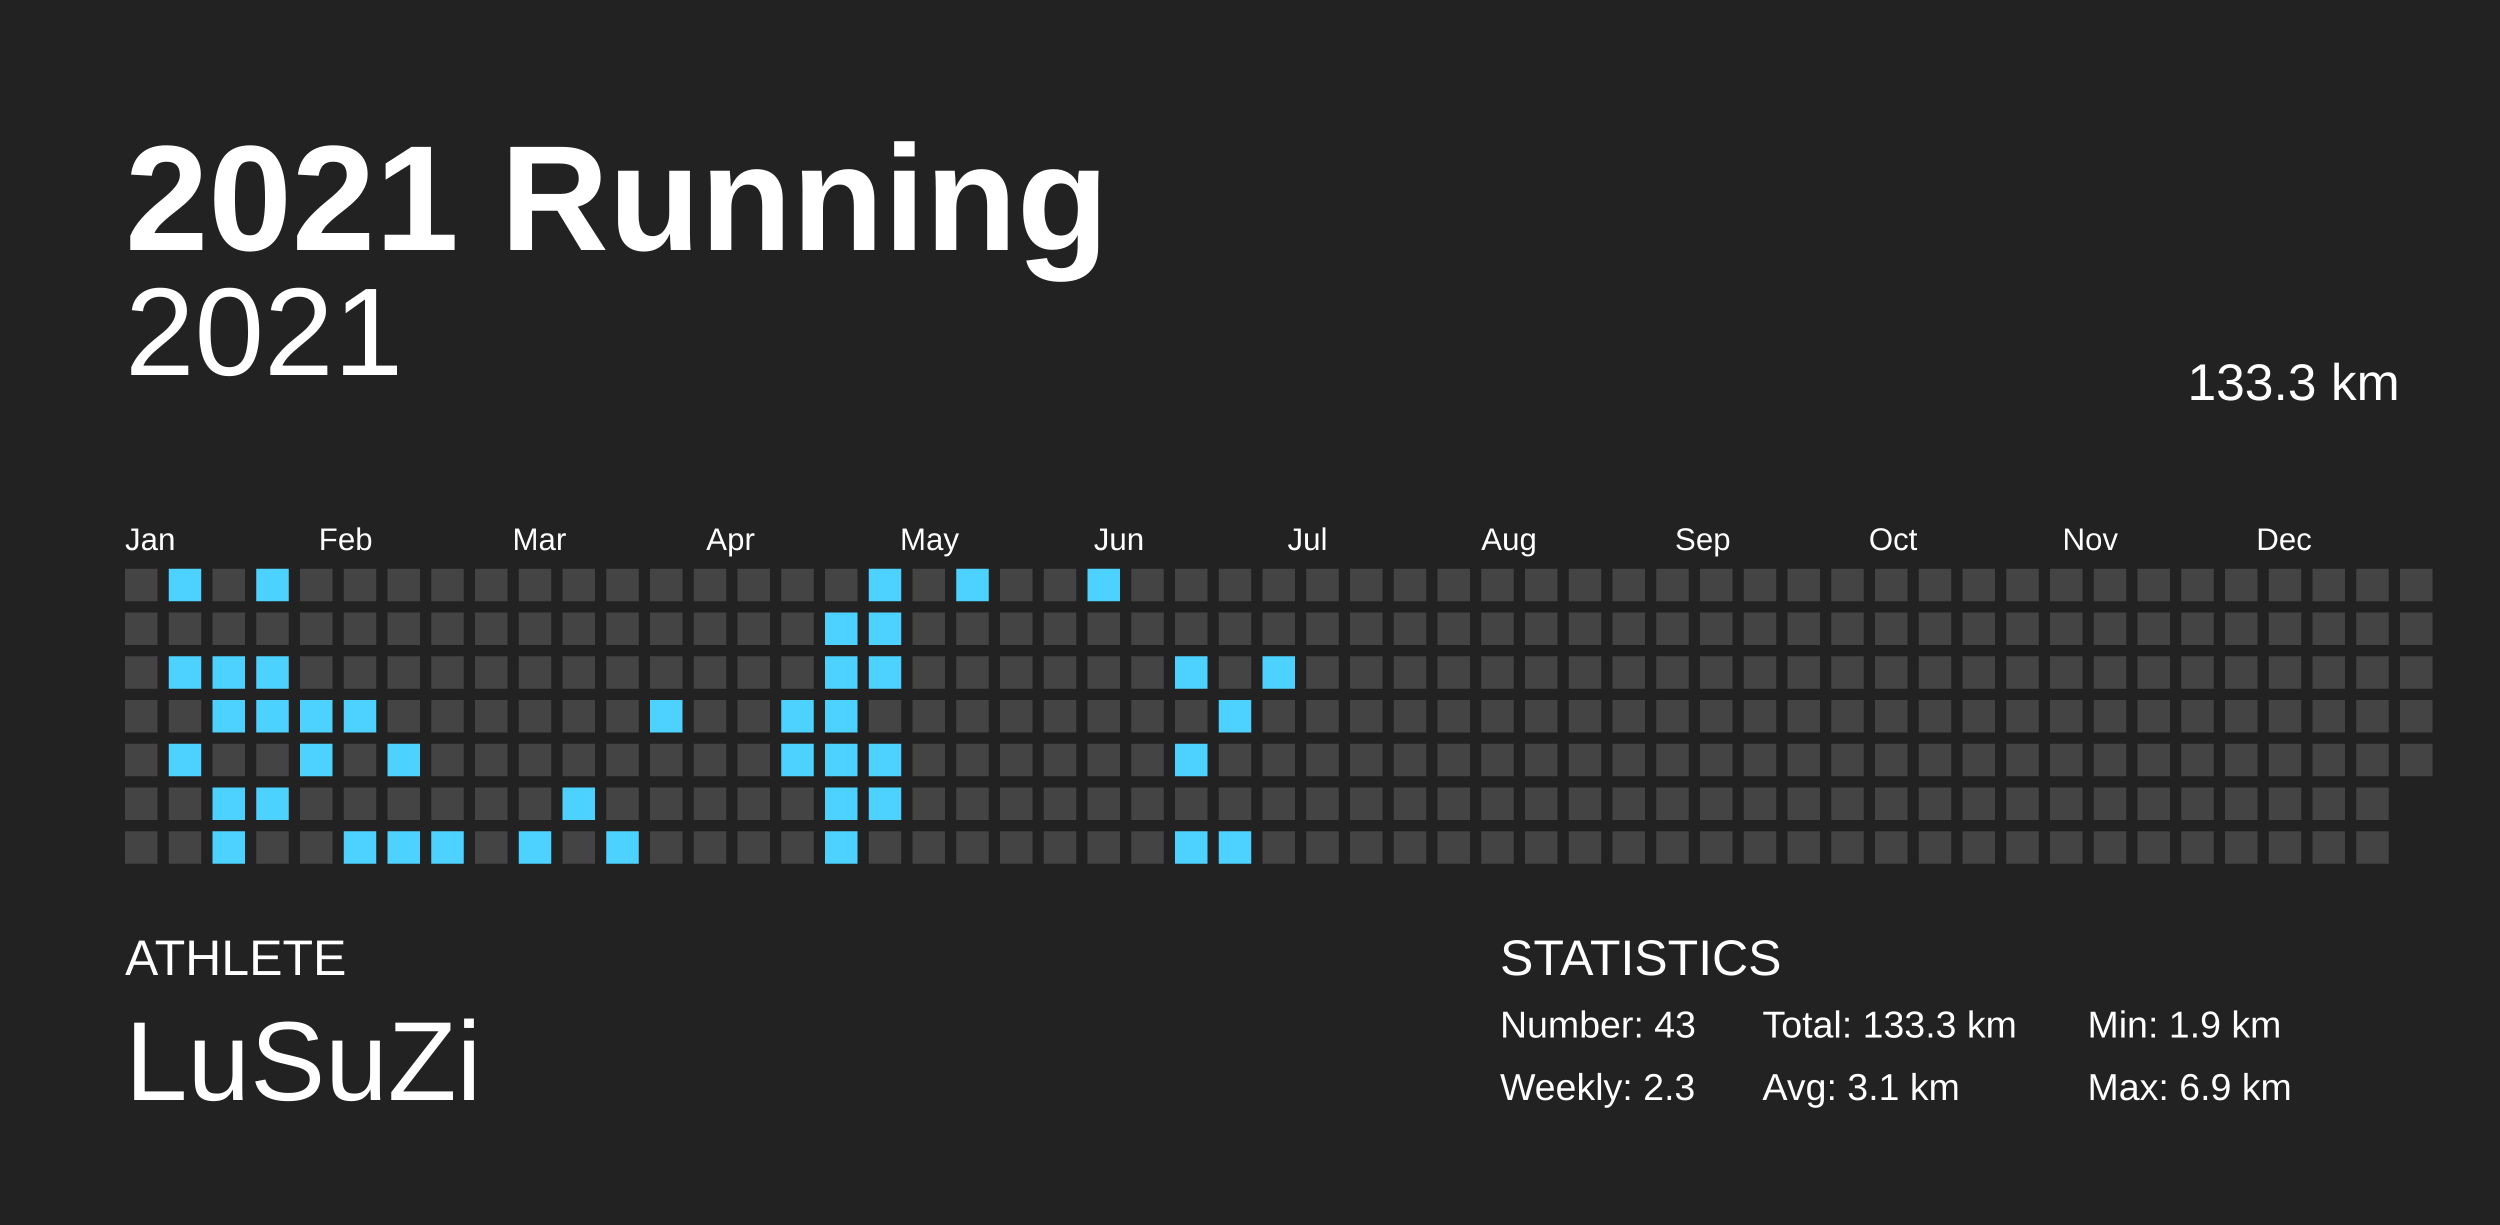
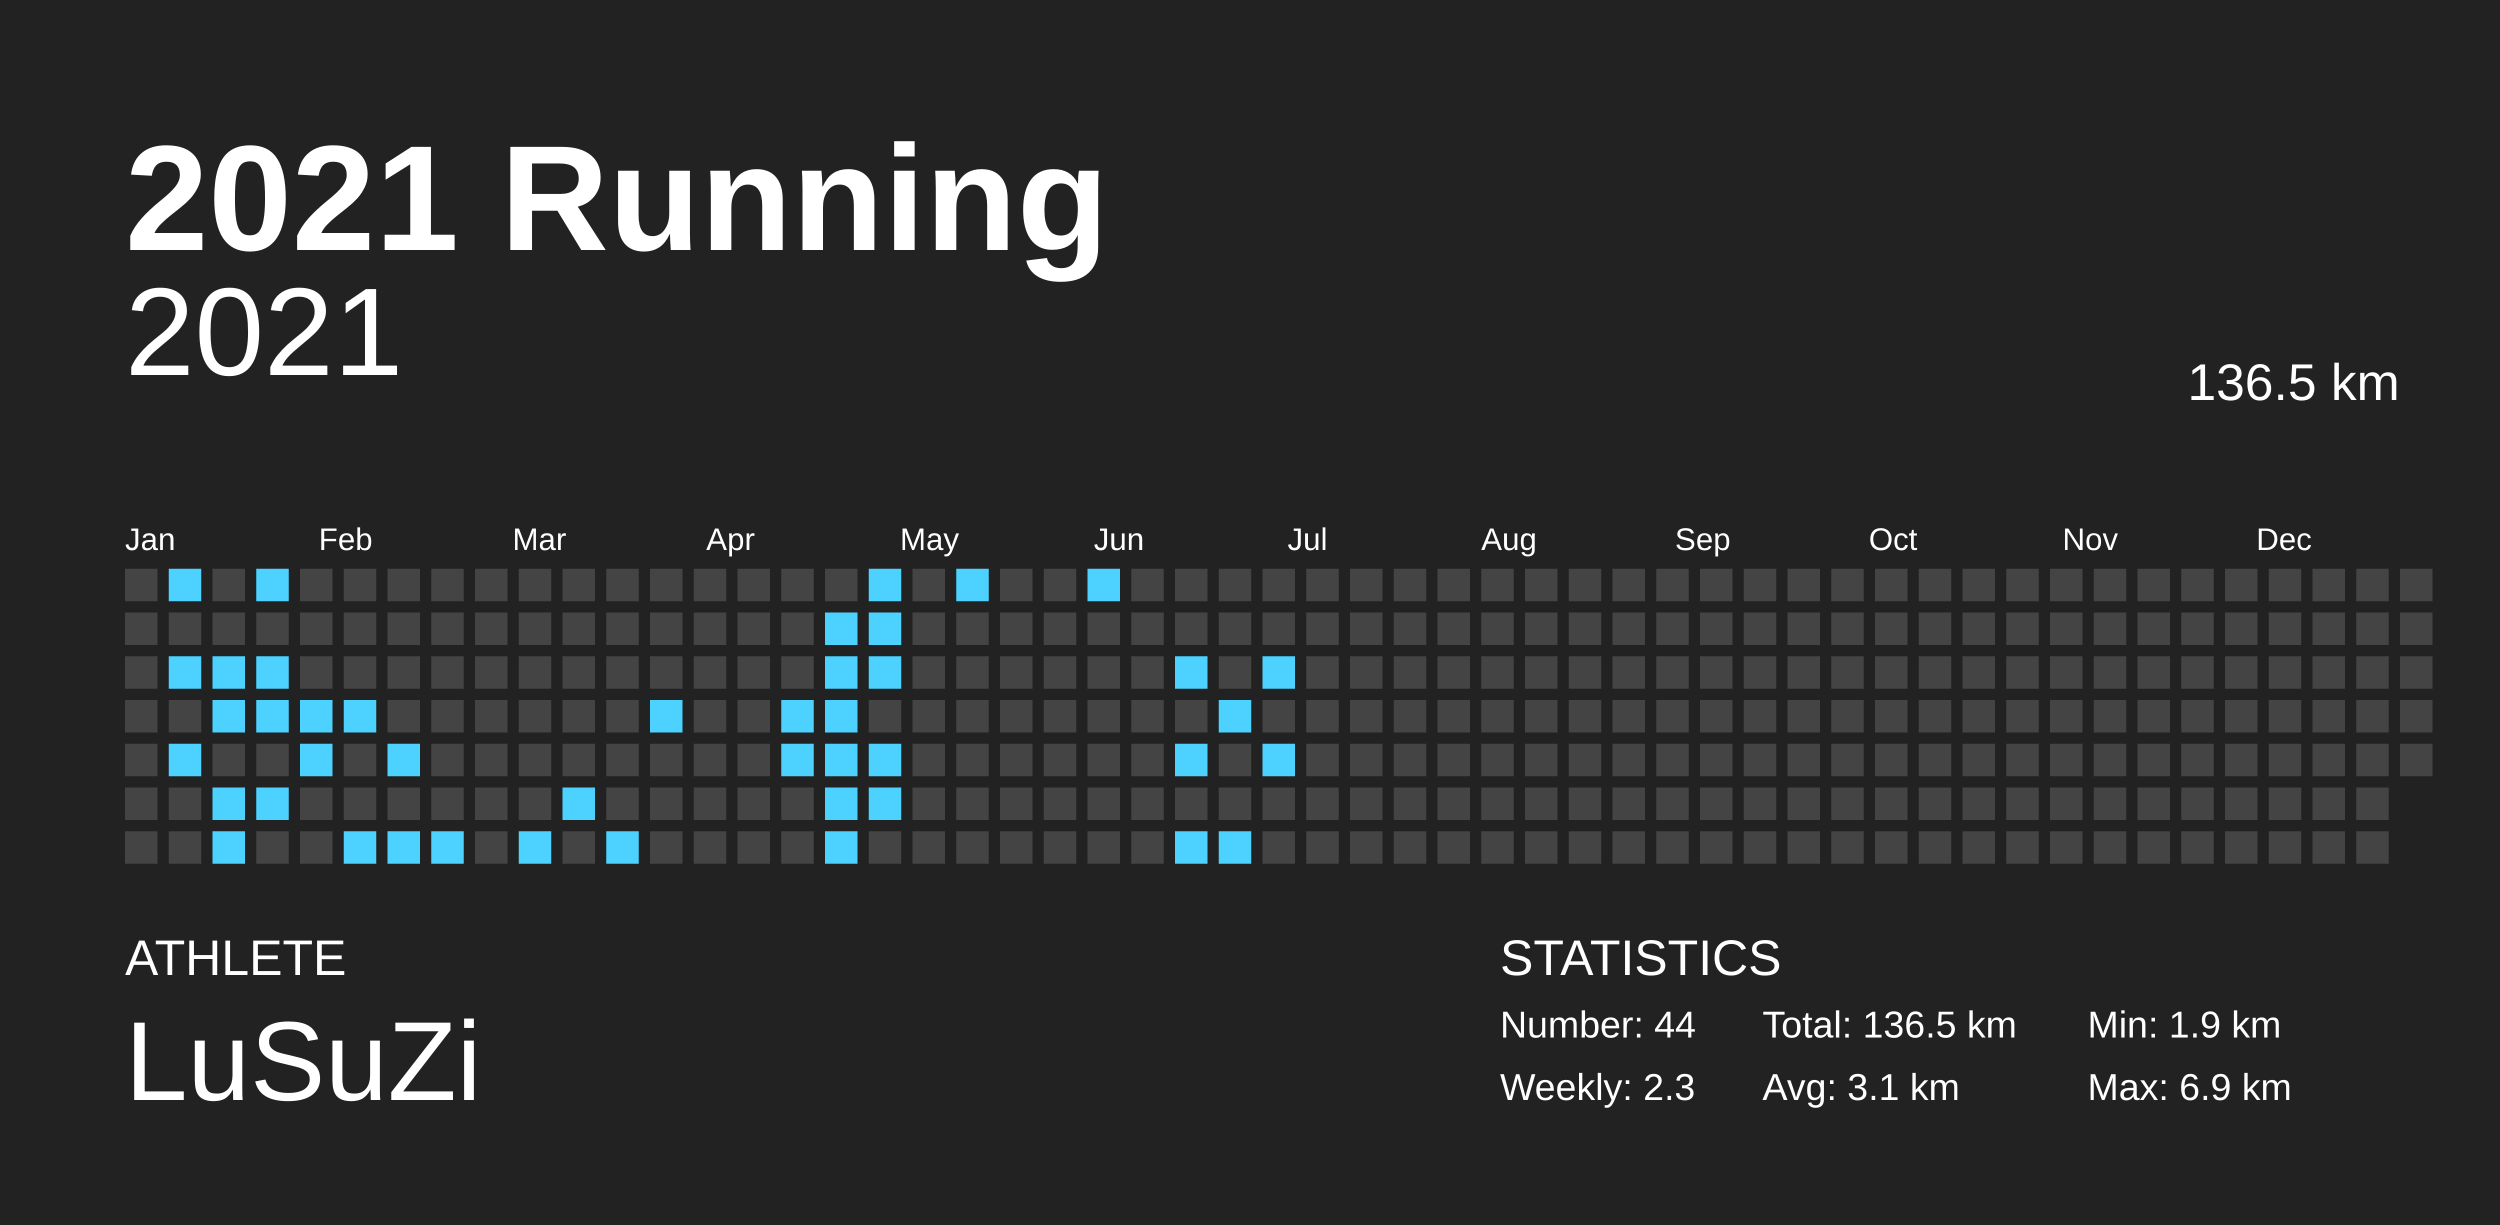
<svg xmlns="http://www.w3.org/2000/svg" baseProfile="full" height="98mm" version="1.1" viewBox="0,0,200,98" width="200mm">
  <defs />
  <rect fill="#222222" height="98" width="200" x="0" y="0" />
  <text fill="#FFFFFF" style="font-size:12px; font-family:Arial; font-weight:bold;" x="10" y="20">2021 Running</text>
  <text fill="#FFFFFF" style="font-size:4px; font-family:Arial" x="10" y="78">ATHLETE</text>
  <text fill="#FFFFFF" style="font-size:9px; font-family:Arial" x="10" y="88">LuSuZi</text>
  <text fill="#FFFFFF" style="font-size:4px; font-family:Arial" x="120" y="78">STATISTICS</text>
-   <text fill="#FFFFFF" style="font-size:3px; font-family:Arial" x="120" y="83">Number: 43</text>
+   <text fill="#FFFFFF" style="font-size:3px; font-family:Arial" x="120" y="83">Number: 44</text>
  <text fill="#FFFFFF" style="font-size:3px; font-family:Arial" x="120" y="88">Weekly: 2.3</text>
-   <text fill="#FFFFFF" style="font-size:3px; font-family:Arial" x="141" y="83">Total: 133.3 km</text>
+   <text fill="#FFFFFF" style="font-size:3px; font-family:Arial" x="141" y="83">Total: 136.5 km</text>
  <text fill="#FFFFFF" style="font-size:3px; font-family:Arial" x="141" y="88">Avg: 3.1 km</text>
  <text fill="#FFFFFF" style="font-size:3px; font-family:Arial" x="167" y="83">Min: 1.9 km</text>
  <text fill="#FFFFFF" style="font-size:3px; font-family:Arial" x="167" y="88">Max: 6.9 km</text>
  <text alignment-baseline="hanging" fill="#FFFFFF" style="font-size:10.0px; font-family:Arial;" x="10" y="30">2021</text>
-   <text alignment-baseline="hanging" fill="#FFFFFF" style="font-size:4.125px; font-family:Arial;" x="175" y="32">133.3 km</text>
+   <text alignment-baseline="hanging" fill="#FFFFFF" style="font-size:4.125px; font-family:Arial;" x="175" y="32">136.5 km</text>
  <text fill="#FFFFFF" style="font-size:2.5px; font-family:Arial" x="10.0" y="44">Jan</text>
  <text fill="#FFFFFF" style="font-size:2.5px; font-family:Arial" x="25.5" y="44">Feb</text>
  <text fill="#FFFFFF" style="font-size:2.5px; font-family:Arial" x="41.0" y="44">Mar</text>
  <text fill="#FFFFFF" style="font-size:2.5px; font-family:Arial" x="56.5" y="44">Apr</text>
  <text fill="#FFFFFF" style="font-size:2.5px; font-family:Arial" x="72.0" y="44">May</text>
  <text fill="#FFFFFF" style="font-size:2.5px; font-family:Arial" x="87.5" y="44">Jun</text>
  <text fill="#FFFFFF" style="font-size:2.5px; font-family:Arial" x="103.0" y="44">Jul</text>
  <text fill="#FFFFFF" style="font-size:2.5px; font-family:Arial" x="118.5" y="44">Aug</text>
  <text fill="#FFFFFF" style="font-size:2.5px; font-family:Arial" x="134.0" y="44">Sep</text>
  <text fill="#FFFFFF" style="font-size:2.5px; font-family:Arial" x="149.5" y="44">Oct</text>
  <text fill="#FFFFFF" style="font-size:2.5px; font-family:Arial" x="165.0" y="44">Nov</text>
  <text fill="#FFFFFF" style="font-size:2.5px; font-family:Arial" x="180.5" y="44">Dec</text>
  <rect fill="#444444" height="2.6" width="2.6" x="10.0" y="45.5" />
  <rect fill="#444444" height="2.6" width="2.6" x="10.0" y="49.0" />
  <rect fill="#444444" height="2.6" width="2.6" x="10.0" y="52.5" />
  <rect fill="#444444" height="2.6" width="2.6" x="10.0" y="56.0" />
  <rect fill="#444444" height="2.6" width="2.6" x="10.0" y="59.5" />
  <rect fill="#444444" height="2.6" width="2.6" x="10.0" y="63.0" />
  <rect fill="#444444" height="2.6" width="2.6" x="10.0" y="66.5" />
  <rect fill="#4dd2ff" height="2.6" width="2.6" x="13.5" y="45.5" />
  <rect fill="#444444" height="2.6" width="2.6" x="13.5" y="49.0" />
  <rect fill="#4dd2ff" height="2.6" width="2.6" x="13.5" y="52.5" />
  <rect fill="#444444" height="2.6" width="2.6" x="13.5" y="56.0" />
  <rect fill="#4dd2ff" height="2.6" width="2.6" x="13.5" y="59.5" />
  <rect fill="#444444" height="2.6" width="2.6" x="13.5" y="63.0" />
  <rect fill="#444444" height="2.6" width="2.6" x="13.5" y="66.5" />
  <rect fill="#444444" height="2.6" width="2.6" x="17.0" y="45.5" />
  <rect fill="#444444" height="2.6" width="2.6" x="17.0" y="49.0" />
  <rect fill="#4dd2ff" height="2.6" width="2.6" x="17.0" y="52.5" />
  <rect fill="#4dd2ff" height="2.6" width="2.6" x="17.0" y="56.0" />
  <rect fill="#444444" height="2.6" width="2.6" x="17.0" y="59.5" />
  <rect fill="#4dd2ff" height="2.6" width="2.6" x="17.0" y="63.0" />
  <rect fill="#4dd2ff" height="2.6" width="2.6" x="17.0" y="66.5" />
  <rect fill="#4dd2ff" height="2.6" width="2.6" x="20.5" y="45.5" />
  <rect fill="#444444" height="2.6" width="2.6" x="20.5" y="49.0" />
  <rect fill="#4dd2ff" height="2.6" width="2.6" x="20.5" y="52.5" />
  <rect fill="#4dd2ff" height="2.6" width="2.6" x="20.5" y="56.0" />
  <rect fill="#444444" height="2.6" width="2.6" x="20.5" y="59.5" />
  <rect fill="#4dd2ff" height="2.6" width="2.6" x="20.5" y="63.0" />
  <rect fill="#444444" height="2.6" width="2.6" x="20.5" y="66.5" />
  <rect fill="#444444" height="2.6" width="2.6" x="24.0" y="45.5" />
  <rect fill="#444444" height="2.6" width="2.6" x="24.0" y="49.0" />
  <rect fill="#444444" height="2.6" width="2.6" x="24.0" y="52.5" />
  <rect fill="#4dd2ff" height="2.6" width="2.6" x="24.0" y="56.0" />
  <rect fill="#4dd2ff" height="2.6" width="2.6" x="24.0" y="59.5" />
  <rect fill="#444444" height="2.6" width="2.6" x="24.0" y="63.0" />
  <rect fill="#444444" height="2.6" width="2.6" x="24.0" y="66.5" />
  <rect fill="#444444" height="2.6" width="2.6" x="27.5" y="45.5" />
  <rect fill="#444444" height="2.6" width="2.6" x="27.5" y="49.0" />
  <rect fill="#444444" height="2.6" width="2.6" x="27.5" y="52.5" />
  <rect fill="#4dd2ff" height="2.6" width="2.6" x="27.5" y="56.0" />
  <rect fill="#444444" height="2.6" width="2.6" x="27.5" y="59.5" />
  <rect fill="#444444" height="2.6" width="2.6" x="27.5" y="63.0" />
  <rect fill="#4dd2ff" height="2.6" width="2.6" x="27.5" y="66.5" />
  <rect fill="#444444" height="2.6" width="2.6" x="31.0" y="45.5" />
  <rect fill="#444444" height="2.6" width="2.6" x="31.0" y="49.0" />
  <rect fill="#444444" height="2.6" width="2.6" x="31.0" y="52.5" />
  <rect fill="#444444" height="2.6" width="2.6" x="31.0" y="56.0" />
  <rect fill="#4dd2ff" height="2.6" width="2.6" x="31.0" y="59.5" />
  <rect fill="#444444" height="2.6" width="2.6" x="31.0" y="63.0" />
  <rect fill="#4dd2ff" height="2.6" width="2.6" x="31.0" y="66.5" />
  <rect fill="#444444" height="2.6" width="2.6" x="34.5" y="45.5" />
  <rect fill="#444444" height="2.6" width="2.6" x="34.5" y="49.0" />
  <rect fill="#444444" height="2.6" width="2.6" x="34.5" y="52.5" />
  <rect fill="#444444" height="2.6" width="2.6" x="34.5" y="56.0" />
  <rect fill="#444444" height="2.6" width="2.6" x="34.5" y="59.5" />
  <rect fill="#444444" height="2.6" width="2.6" x="34.5" y="63.0" />
  <rect fill="#4dd2ff" height="2.6" width="2.6" x="34.5" y="66.5" />
  <rect fill="#444444" height="2.6" width="2.6" x="38.0" y="45.5" />
  <rect fill="#444444" height="2.6" width="2.6" x="38.0" y="49.0" />
  <rect fill="#444444" height="2.6" width="2.6" x="38.0" y="52.5" />
  <rect fill="#444444" height="2.6" width="2.6" x="38.0" y="56.0" />
  <rect fill="#444444" height="2.6" width="2.6" x="38.0" y="59.5" />
  <rect fill="#444444" height="2.6" width="2.6" x="38.0" y="63.0" />
  <rect fill="#444444" height="2.6" width="2.6" x="38.0" y="66.5" />
  <rect fill="#444444" height="2.6" width="2.6" x="41.5" y="45.5" />
  <rect fill="#444444" height="2.6" width="2.6" x="41.5" y="49.0" />
  <rect fill="#444444" height="2.6" width="2.6" x="41.5" y="52.5" />
  <rect fill="#444444" height="2.6" width="2.6" x="41.5" y="56.0" />
  <rect fill="#444444" height="2.6" width="2.6" x="41.5" y="59.5" />
  <rect fill="#444444" height="2.6" width="2.6" x="41.5" y="63.0" />
  <rect fill="#4dd2ff" height="2.6" width="2.6" x="41.5" y="66.5" />
  <rect fill="#444444" height="2.6" width="2.6" x="45.0" y="45.5" />
  <rect fill="#444444" height="2.6" width="2.6" x="45.0" y="49.0" />
  <rect fill="#444444" height="2.6" width="2.6" x="45.0" y="52.5" />
  <rect fill="#444444" height="2.6" width="2.6" x="45.0" y="56.0" />
  <rect fill="#444444" height="2.6" width="2.6" x="45.0" y="59.5" />
  <rect fill="#4dd2ff" height="2.6" width="2.6" x="45.0" y="63.0" />
  <rect fill="#444444" height="2.6" width="2.6" x="45.0" y="66.5" />
  <rect fill="#444444" height="2.6" width="2.6" x="48.5" y="45.5" />
  <rect fill="#444444" height="2.6" width="2.6" x="48.5" y="49.0" />
  <rect fill="#444444" height="2.6" width="2.6" x="48.5" y="52.5" />
  <rect fill="#444444" height="2.6" width="2.6" x="48.5" y="56.0" />
  <rect fill="#444444" height="2.6" width="2.6" x="48.5" y="59.5" />
  <rect fill="#444444" height="2.6" width="2.6" x="48.5" y="63.0" />
  <rect fill="#4dd2ff" height="2.6" width="2.6" x="48.5" y="66.5" />
  <rect fill="#444444" height="2.6" width="2.6" x="52.0" y="45.5" />
  <rect fill="#444444" height="2.6" width="2.6" x="52.0" y="49.0" />
  <rect fill="#444444" height="2.6" width="2.6" x="52.0" y="52.5" />
  <rect fill="#4dd2ff" height="2.6" width="2.6" x="52.0" y="56.0" />
  <rect fill="#444444" height="2.6" width="2.6" x="52.0" y="59.5" />
  <rect fill="#444444" height="2.6" width="2.6" x="52.0" y="63.0" />
  <rect fill="#444444" height="2.6" width="2.6" x="52.0" y="66.5" />
  <rect fill="#444444" height="2.6" width="2.6" x="55.5" y="45.5" />
  <rect fill="#444444" height="2.6" width="2.6" x="55.5" y="49.0" />
  <rect fill="#444444" height="2.6" width="2.6" x="55.5" y="52.5" />
  <rect fill="#444444" height="2.6" width="2.6" x="55.5" y="56.0" />
  <rect fill="#444444" height="2.6" width="2.6" x="55.5" y="59.5" />
  <rect fill="#444444" height="2.6" width="2.6" x="55.5" y="63.0" />
  <rect fill="#444444" height="2.6" width="2.6" x="55.5" y="66.5" />
  <rect fill="#444444" height="2.6" width="2.6" x="59.0" y="45.5" />
  <rect fill="#444444" height="2.6" width="2.6" x="59.0" y="49.0" />
  <rect fill="#444444" height="2.6" width="2.6" x="59.0" y="52.5" />
  <rect fill="#444444" height="2.6" width="2.6" x="59.0" y="56.0" />
  <rect fill="#444444" height="2.6" width="2.6" x="59.0" y="59.5" />
  <rect fill="#444444" height="2.6" width="2.6" x="59.0" y="63.0" />
  <rect fill="#444444" height="2.6" width="2.6" x="59.0" y="66.5" />
  <rect fill="#444444" height="2.6" width="2.6" x="62.5" y="45.5" />
  <rect fill="#444444" height="2.6" width="2.6" x="62.5" y="49.0" />
  <rect fill="#444444" height="2.6" width="2.6" x="62.5" y="52.5" />
  <rect fill="#4dd2ff" height="2.6" width="2.6" x="62.5" y="56.0" />
  <rect fill="#4dd2ff" height="2.6" width="2.6" x="62.5" y="59.5" />
  <rect fill="#444444" height="2.6" width="2.6" x="62.5" y="63.0" />
  <rect fill="#444444" height="2.6" width="2.6" x="62.5" y="66.5" />
  <rect fill="#444444" height="2.6" width="2.6" x="66.0" y="45.5" />
  <rect fill="#4dd2ff" height="2.6" width="2.6" x="66.0" y="49.0" />
  <rect fill="#4dd2ff" height="2.6" width="2.6" x="66.0" y="52.5" />
  <rect fill="#4dd2ff" height="2.6" width="2.6" x="66.0" y="56.0" />
  <rect fill="#4dd2ff" height="2.6" width="2.6" x="66.0" y="59.5" />
  <rect fill="#4dd2ff" height="2.6" width="2.6" x="66.0" y="63.0" />
  <rect fill="#4dd2ff" height="2.6" width="2.6" x="66.0" y="66.5" />
  <rect fill="#4dd2ff" height="2.6" width="2.6" x="69.5" y="45.5" />
  <rect fill="#4dd2ff" height="2.6" width="2.6" x="69.5" y="49.0" />
  <rect fill="#4dd2ff" height="2.6" width="2.6" x="69.5" y="52.5" />
  <rect fill="#444444" height="2.6" width="2.6" x="69.5" y="56.0" />
  <rect fill="#4dd2ff" height="2.6" width="2.6" x="69.5" y="59.5" />
  <rect fill="#4dd2ff" height="2.6" width="2.6" x="69.5" y="63.0" />
  <rect fill="#444444" height="2.6" width="2.6" x="69.5" y="66.5" />
  <rect fill="#444444" height="2.6" width="2.6" x="73.0" y="45.5" />
  <rect fill="#444444" height="2.6" width="2.6" x="73.0" y="49.0" />
  <rect fill="#444444" height="2.6" width="2.6" x="73.0" y="52.5" />
  <rect fill="#444444" height="2.6" width="2.6" x="73.0" y="56.0" />
  <rect fill="#444444" height="2.6" width="2.6" x="73.0" y="59.5" />
  <rect fill="#444444" height="2.6" width="2.6" x="73.0" y="63.0" />
  <rect fill="#444444" height="2.6" width="2.6" x="73.0" y="66.5" />
  <rect fill="#4dd2ff" height="2.6" width="2.6" x="76.5" y="45.5" />
  <rect fill="#444444" height="2.6" width="2.6" x="76.5" y="49.0" />
  <rect fill="#444444" height="2.6" width="2.6" x="76.5" y="52.5" />
  <rect fill="#444444" height="2.6" width="2.6" x="76.5" y="56.0" />
  <rect fill="#444444" height="2.6" width="2.6" x="76.5" y="59.5" />
  <rect fill="#444444" height="2.6" width="2.6" x="76.5" y="63.0" />
  <rect fill="#444444" height="2.6" width="2.6" x="76.5" y="66.5" />
  <rect fill="#444444" height="2.6" width="2.6" x="80.0" y="45.5" />
  <rect fill="#444444" height="2.6" width="2.6" x="80.0" y="49.0" />
  <rect fill="#444444" height="2.6" width="2.6" x="80.0" y="52.5" />
  <rect fill="#444444" height="2.6" width="2.6" x="80.0" y="56.0" />
  <rect fill="#444444" height="2.6" width="2.6" x="80.0" y="59.5" />
  <rect fill="#444444" height="2.6" width="2.6" x="80.0" y="63.0" />
  <rect fill="#444444" height="2.6" width="2.6" x="80.0" y="66.5" />
  <rect fill="#444444" height="2.6" width="2.6" x="83.5" y="45.5" />
  <rect fill="#444444" height="2.6" width="2.6" x="83.5" y="49.0" />
  <rect fill="#444444" height="2.6" width="2.6" x="83.5" y="52.5" />
  <rect fill="#444444" height="2.6" width="2.6" x="83.5" y="56.0" />
  <rect fill="#444444" height="2.6" width="2.6" x="83.5" y="59.5" />
  <rect fill="#444444" height="2.6" width="2.6" x="83.5" y="63.0" />
  <rect fill="#444444" height="2.6" width="2.6" x="83.5" y="66.5" />
  <rect fill="#4dd2ff" height="2.6" width="2.6" x="87.0" y="45.5" />
  <rect fill="#444444" height="2.6" width="2.6" x="87.0" y="49.0" />
  <rect fill="#444444" height="2.6" width="2.6" x="87.0" y="52.5" />
  <rect fill="#444444" height="2.6" width="2.6" x="87.0" y="56.0" />
  <rect fill="#444444" height="2.6" width="2.6" x="87.0" y="59.5" />
  <rect fill="#444444" height="2.6" width="2.6" x="87.0" y="63.0" />
  <rect fill="#444444" height="2.6" width="2.6" x="87.0" y="66.5" />
  <rect fill="#444444" height="2.6" width="2.6" x="90.5" y="45.5" />
  <rect fill="#444444" height="2.6" width="2.6" x="90.5" y="49.0" />
  <rect fill="#444444" height="2.6" width="2.6" x="90.5" y="52.5" />
  <rect fill="#444444" height="2.6" width="2.6" x="90.5" y="56.0" />
  <rect fill="#444444" height="2.6" width="2.6" x="90.5" y="59.5" />
  <rect fill="#444444" height="2.6" width="2.6" x="90.5" y="63.0" />
  <rect fill="#444444" height="2.6" width="2.6" x="90.5" y="66.5" />
  <rect fill="#444444" height="2.6" width="2.6" x="94.0" y="45.5" />
  <rect fill="#444444" height="2.6" width="2.6" x="94.0" y="49.0" />
  <rect fill="#4dd2ff" height="2.6" width="2.6" x="94.0" y="52.5" />
  <rect fill="#444444" height="2.6" width="2.6" x="94.0" y="56.0" />
  <rect fill="#4dd2ff" height="2.6" width="2.6" x="94.0" y="59.5" />
  <rect fill="#444444" height="2.6" width="2.6" x="94.0" y="63.0" />
  <rect fill="#4dd2ff" height="2.6" width="2.6" x="94.0" y="66.5" />
  <rect fill="#444444" height="2.6" width="2.6" x="97.5" y="45.5" />
  <rect fill="#444444" height="2.6" width="2.6" x="97.5" y="49.0" />
  <rect fill="#444444" height="2.6" width="2.6" x="97.5" y="52.5" />
  <rect fill="#4dd2ff" height="2.6" width="2.6" x="97.5" y="56.0" />
  <rect fill="#444444" height="2.6" width="2.6" x="97.5" y="59.5" />
  <rect fill="#444444" height="2.6" width="2.6" x="97.5" y="63.0" />
  <rect fill="#4dd2ff" height="2.6" width="2.6" x="97.5" y="66.5" />
  <rect fill="#444444" height="2.6" width="2.6" x="101.0" y="45.5" />
  <rect fill="#444444" height="2.6" width="2.6" x="101.0" y="49.0" />
  <rect fill="#4dd2ff" height="2.6" width="2.6" x="101.0" y="52.5" />
  <rect fill="#444444" height="2.6" width="2.6" x="101.0" y="56.0" />
-   <rect fill="#444444" height="2.6" width="2.6" x="101.0" y="59.5" />
+   <rect fill="#4dd2ff" height="2.6" width="2.6" x="101.0" y="59.5" />
  <rect fill="#444444" height="2.6" width="2.6" x="101.0" y="63.0" />
  <rect fill="#444444" height="2.6" width="2.6" x="101.0" y="66.5" />
  <rect fill="#444444" height="2.6" width="2.6" x="104.5" y="45.5" />
  <rect fill="#444444" height="2.6" width="2.6" x="104.5" y="49.0" />
  <rect fill="#444444" height="2.6" width="2.6" x="104.5" y="52.5" />
  <rect fill="#444444" height="2.6" width="2.6" x="104.5" y="56.0" />
  <rect fill="#444444" height="2.6" width="2.6" x="104.5" y="59.5" />
  <rect fill="#444444" height="2.6" width="2.6" x="104.5" y="63.0" />
  <rect fill="#444444" height="2.6" width="2.6" x="104.5" y="66.5" />
  <rect fill="#444444" height="2.6" width="2.6" x="108.0" y="45.5" />
  <rect fill="#444444" height="2.6" width="2.6" x="108.0" y="49.0" />
  <rect fill="#444444" height="2.6" width="2.6" x="108.0" y="52.5" />
  <rect fill="#444444" height="2.6" width="2.6" x="108.0" y="56.0" />
  <rect fill="#444444" height="2.6" width="2.6" x="108.0" y="59.5" />
  <rect fill="#444444" height="2.6" width="2.6" x="108.0" y="63.0" />
  <rect fill="#444444" height="2.6" width="2.6" x="108.0" y="66.5" />
  <rect fill="#444444" height="2.6" width="2.6" x="111.5" y="45.5" />
  <rect fill="#444444" height="2.6" width="2.6" x="111.5" y="49.0" />
  <rect fill="#444444" height="2.6" width="2.6" x="111.5" y="52.5" />
  <rect fill="#444444" height="2.6" width="2.6" x="111.5" y="56.0" />
  <rect fill="#444444" height="2.6" width="2.6" x="111.5" y="59.5" />
  <rect fill="#444444" height="2.6" width="2.6" x="111.5" y="63.0" />
  <rect fill="#444444" height="2.6" width="2.6" x="111.5" y="66.5" />
  <rect fill="#444444" height="2.6" width="2.6" x="115.0" y="45.5" />
  <rect fill="#444444" height="2.6" width="2.6" x="115.0" y="49.0" />
  <rect fill="#444444" height="2.6" width="2.6" x="115.0" y="52.5" />
  <rect fill="#444444" height="2.6" width="2.6" x="115.0" y="56.0" />
  <rect fill="#444444" height="2.6" width="2.6" x="115.0" y="59.5" />
  <rect fill="#444444" height="2.6" width="2.6" x="115.0" y="63.0" />
  <rect fill="#444444" height="2.6" width="2.6" x="115.0" y="66.5" />
  <rect fill="#444444" height="2.6" width="2.6" x="118.5" y="45.5" />
  <rect fill="#444444" height="2.6" width="2.6" x="118.5" y="49.0" />
  <rect fill="#444444" height="2.6" width="2.6" x="118.5" y="52.5" />
  <rect fill="#444444" height="2.6" width="2.6" x="118.5" y="56.0" />
  <rect fill="#444444" height="2.6" width="2.6" x="118.5" y="59.5" />
  <rect fill="#444444" height="2.6" width="2.6" x="118.5" y="63.0" />
  <rect fill="#444444" height="2.6" width="2.6" x="118.5" y="66.5" />
  <rect fill="#444444" height="2.6" width="2.6" x="122.0" y="45.5" />
  <rect fill="#444444" height="2.6" width="2.6" x="122.0" y="49.0" />
  <rect fill="#444444" height="2.6" width="2.6" x="122.0" y="52.5" />
  <rect fill="#444444" height="2.6" width="2.6" x="122.0" y="56.0" />
  <rect fill="#444444" height="2.6" width="2.6" x="122.0" y="59.5" />
  <rect fill="#444444" height="2.6" width="2.6" x="122.0" y="63.0" />
  <rect fill="#444444" height="2.6" width="2.6" x="122.0" y="66.5" />
  <rect fill="#444444" height="2.6" width="2.6" x="125.5" y="45.5" />
  <rect fill="#444444" height="2.6" width="2.6" x="125.5" y="49.0" />
  <rect fill="#444444" height="2.6" width="2.6" x="125.5" y="52.5" />
  <rect fill="#444444" height="2.6" width="2.6" x="125.5" y="56.0" />
  <rect fill="#444444" height="2.6" width="2.6" x="125.5" y="59.5" />
  <rect fill="#444444" height="2.6" width="2.6" x="125.5" y="63.0" />
  <rect fill="#444444" height="2.6" width="2.6" x="125.5" y="66.5" />
  <rect fill="#444444" height="2.6" width="2.6" x="129.0" y="45.5" />
  <rect fill="#444444" height="2.6" width="2.6" x="129.0" y="49.0" />
  <rect fill="#444444" height="2.6" width="2.6" x="129.0" y="52.5" />
  <rect fill="#444444" height="2.6" width="2.6" x="129.0" y="56.0" />
  <rect fill="#444444" height="2.6" width="2.6" x="129.0" y="59.5" />
  <rect fill="#444444" height="2.6" width="2.6" x="129.0" y="63.0" />
  <rect fill="#444444" height="2.6" width="2.6" x="129.0" y="66.5" />
  <rect fill="#444444" height="2.6" width="2.6" x="132.5" y="45.5" />
  <rect fill="#444444" height="2.6" width="2.6" x="132.5" y="49.0" />
  <rect fill="#444444" height="2.6" width="2.6" x="132.5" y="52.5" />
  <rect fill="#444444" height="2.6" width="2.6" x="132.5" y="56.0" />
  <rect fill="#444444" height="2.6" width="2.6" x="132.5" y="59.5" />
  <rect fill="#444444" height="2.6" width="2.6" x="132.5" y="63.0" />
  <rect fill="#444444" height="2.6" width="2.6" x="132.5" y="66.5" />
  <rect fill="#444444" height="2.6" width="2.6" x="136.0" y="45.5" />
  <rect fill="#444444" height="2.6" width="2.6" x="136.0" y="49.0" />
  <rect fill="#444444" height="2.6" width="2.6" x="136.0" y="52.5" />
  <rect fill="#444444" height="2.6" width="2.6" x="136.0" y="56.0" />
  <rect fill="#444444" height="2.6" width="2.6" x="136.0" y="59.5" />
  <rect fill="#444444" height="2.6" width="2.6" x="136.0" y="63.0" />
  <rect fill="#444444" height="2.6" width="2.6" x="136.0" y="66.5" />
  <rect fill="#444444" height="2.6" width="2.6" x="139.5" y="45.5" />
  <rect fill="#444444" height="2.6" width="2.6" x="139.5" y="49.0" />
  <rect fill="#444444" height="2.6" width="2.6" x="139.5" y="52.5" />
  <rect fill="#444444" height="2.6" width="2.6" x="139.5" y="56.0" />
  <rect fill="#444444" height="2.6" width="2.6" x="139.5" y="59.5" />
  <rect fill="#444444" height="2.6" width="2.6" x="139.5" y="63.0" />
  <rect fill="#444444" height="2.6" width="2.6" x="139.5" y="66.5" />
  <rect fill="#444444" height="2.6" width="2.6" x="143.0" y="45.5" />
  <rect fill="#444444" height="2.6" width="2.6" x="143.0" y="49.0" />
  <rect fill="#444444" height="2.6" width="2.6" x="143.0" y="52.5" />
  <rect fill="#444444" height="2.6" width="2.6" x="143.0" y="56.0" />
  <rect fill="#444444" height="2.6" width="2.6" x="143.0" y="59.5" />
  <rect fill="#444444" height="2.6" width="2.6" x="143.0" y="63.0" />
  <rect fill="#444444" height="2.6" width="2.6" x="143.0" y="66.5" />
  <rect fill="#444444" height="2.6" width="2.6" x="146.5" y="45.5" />
  <rect fill="#444444" height="2.6" width="2.6" x="146.5" y="49.0" />
  <rect fill="#444444" height="2.6" width="2.6" x="146.5" y="52.5" />
  <rect fill="#444444" height="2.6" width="2.6" x="146.5" y="56.0" />
  <rect fill="#444444" height="2.6" width="2.6" x="146.5" y="59.5" />
  <rect fill="#444444" height="2.6" width="2.6" x="146.5" y="63.0" />
  <rect fill="#444444" height="2.6" width="2.6" x="146.5" y="66.5" />
  <rect fill="#444444" height="2.6" width="2.6" x="150.0" y="45.5" />
  <rect fill="#444444" height="2.6" width="2.6" x="150.0" y="49.0" />
  <rect fill="#444444" height="2.6" width="2.6" x="150.0" y="52.5" />
  <rect fill="#444444" height="2.6" width="2.6" x="150.0" y="56.0" />
  <rect fill="#444444" height="2.6" width="2.6" x="150.0" y="59.5" />
  <rect fill="#444444" height="2.6" width="2.6" x="150.0" y="63.0" />
  <rect fill="#444444" height="2.6" width="2.6" x="150.0" y="66.5" />
  <rect fill="#444444" height="2.6" width="2.6" x="153.5" y="45.5" />
  <rect fill="#444444" height="2.6" width="2.6" x="153.5" y="49.0" />
  <rect fill="#444444" height="2.6" width="2.6" x="153.5" y="52.5" />
  <rect fill="#444444" height="2.6" width="2.6" x="153.5" y="56.0" />
  <rect fill="#444444" height="2.6" width="2.6" x="153.5" y="59.5" />
  <rect fill="#444444" height="2.6" width="2.6" x="153.5" y="63.0" />
  <rect fill="#444444" height="2.6" width="2.6" x="153.5" y="66.5" />
  <rect fill="#444444" height="2.6" width="2.6" x="157.0" y="45.5" />
  <rect fill="#444444" height="2.6" width="2.6" x="157.0" y="49.0" />
  <rect fill="#444444" height="2.6" width="2.6" x="157.0" y="52.5" />
  <rect fill="#444444" height="2.6" width="2.6" x="157.0" y="56.0" />
  <rect fill="#444444" height="2.6" width="2.6" x="157.0" y="59.5" />
  <rect fill="#444444" height="2.6" width="2.6" x="157.0" y="63.0" />
  <rect fill="#444444" height="2.6" width="2.6" x="157.0" y="66.5" />
  <rect fill="#444444" height="2.6" width="2.6" x="160.5" y="45.5" />
  <rect fill="#444444" height="2.6" width="2.6" x="160.5" y="49.0" />
  <rect fill="#444444" height="2.6" width="2.6" x="160.5" y="52.5" />
  <rect fill="#444444" height="2.6" width="2.6" x="160.5" y="56.0" />
  <rect fill="#444444" height="2.6" width="2.6" x="160.5" y="59.5" />
  <rect fill="#444444" height="2.6" width="2.6" x="160.5" y="63.0" />
  <rect fill="#444444" height="2.6" width="2.6" x="160.5" y="66.5" />
  <rect fill="#444444" height="2.6" width="2.6" x="164.0" y="45.5" />
  <rect fill="#444444" height="2.6" width="2.6" x="164.0" y="49.0" />
  <rect fill="#444444" height="2.6" width="2.6" x="164.0" y="52.5" />
  <rect fill="#444444" height="2.6" width="2.6" x="164.0" y="56.0" />
  <rect fill="#444444" height="2.6" width="2.6" x="164.0" y="59.5" />
  <rect fill="#444444" height="2.6" width="2.6" x="164.0" y="63.0" />
  <rect fill="#444444" height="2.6" width="2.6" x="164.0" y="66.5" />
  <rect fill="#444444" height="2.6" width="2.6" x="167.5" y="45.5" />
  <rect fill="#444444" height="2.6" width="2.6" x="167.5" y="49.0" />
  <rect fill="#444444" height="2.6" width="2.6" x="167.5" y="52.5" />
  <rect fill="#444444" height="2.6" width="2.6" x="167.5" y="56.0" />
  <rect fill="#444444" height="2.6" width="2.6" x="167.5" y="59.5" />
  <rect fill="#444444" height="2.6" width="2.6" x="167.5" y="63.0" />
  <rect fill="#444444" height="2.6" width="2.6" x="167.5" y="66.5" />
  <rect fill="#444444" height="2.6" width="2.6" x="171.0" y="45.5" />
  <rect fill="#444444" height="2.6" width="2.6" x="171.0" y="49.0" />
  <rect fill="#444444" height="2.6" width="2.6" x="171.0" y="52.5" />
  <rect fill="#444444" height="2.6" width="2.6" x="171.0" y="56.0" />
  <rect fill="#444444" height="2.6" width="2.6" x="171.0" y="59.5" />
  <rect fill="#444444" height="2.6" width="2.6" x="171.0" y="63.0" />
  <rect fill="#444444" height="2.6" width="2.6" x="171.0" y="66.5" />
  <rect fill="#444444" height="2.6" width="2.6" x="174.5" y="45.5" />
  <rect fill="#444444" height="2.6" width="2.6" x="174.5" y="49.0" />
  <rect fill="#444444" height="2.6" width="2.6" x="174.5" y="52.5" />
  <rect fill="#444444" height="2.6" width="2.6" x="174.5" y="56.0" />
  <rect fill="#444444" height="2.6" width="2.6" x="174.5" y="59.5" />
  <rect fill="#444444" height="2.6" width="2.6" x="174.5" y="63.0" />
  <rect fill="#444444" height="2.6" width="2.6" x="174.5" y="66.5" />
  <rect fill="#444444" height="2.6" width="2.6" x="178.0" y="45.5" />
  <rect fill="#444444" height="2.6" width="2.6" x="178.0" y="49.0" />
  <rect fill="#444444" height="2.6" width="2.6" x="178.0" y="52.5" />
  <rect fill="#444444" height="2.6" width="2.6" x="178.0" y="56.0" />
  <rect fill="#444444" height="2.6" width="2.6" x="178.0" y="59.5" />
  <rect fill="#444444" height="2.6" width="2.6" x="178.0" y="63.0" />
  <rect fill="#444444" height="2.6" width="2.6" x="178.0" y="66.5" />
  <rect fill="#444444" height="2.6" width="2.6" x="181.5" y="45.5" />
  <rect fill="#444444" height="2.6" width="2.6" x="181.5" y="49.0" />
  <rect fill="#444444" height="2.6" width="2.6" x="181.5" y="52.5" />
  <rect fill="#444444" height="2.6" width="2.6" x="181.5" y="56.0" />
  <rect fill="#444444" height="2.6" width="2.6" x="181.5" y="59.5" />
  <rect fill="#444444" height="2.6" width="2.6" x="181.5" y="63.0" />
  <rect fill="#444444" height="2.6" width="2.6" x="181.5" y="66.5" />
  <rect fill="#444444" height="2.6" width="2.6" x="185.0" y="45.5" />
  <rect fill="#444444" height="2.6" width="2.6" x="185.0" y="49.0" />
  <rect fill="#444444" height="2.6" width="2.6" x="185.0" y="52.5" />
  <rect fill="#444444" height="2.6" width="2.6" x="185.0" y="56.0" />
  <rect fill="#444444" height="2.6" width="2.6" x="185.0" y="59.5" />
  <rect fill="#444444" height="2.6" width="2.6" x="185.0" y="63.0" />
  <rect fill="#444444" height="2.6" width="2.6" x="185.0" y="66.5" />
  <rect fill="#444444" height="2.6" width="2.6" x="188.5" y="45.5" />
  <rect fill="#444444" height="2.6" width="2.6" x="188.5" y="49.0" />
  <rect fill="#444444" height="2.6" width="2.6" x="188.5" y="52.5" />
  <rect fill="#444444" height="2.6" width="2.6" x="188.5" y="56.0" />
  <rect fill="#444444" height="2.6" width="2.6" x="188.5" y="59.5" />
  <rect fill="#444444" height="2.6" width="2.6" x="188.5" y="63.0" />
  <rect fill="#444444" height="2.6" width="2.6" x="188.5" y="66.5" />
  <rect fill="#444444" height="2.6" width="2.6" x="192.0" y="45.5" />
  <rect fill="#444444" height="2.6" width="2.6" x="192.0" y="49.0" />
  <rect fill="#444444" height="2.6" width="2.6" x="192.0" y="52.5" />
  <rect fill="#444444" height="2.6" width="2.6" x="192.0" y="56.0" />
  <rect fill="#444444" height="2.6" width="2.6" x="192.0" y="59.5" />
</svg>
